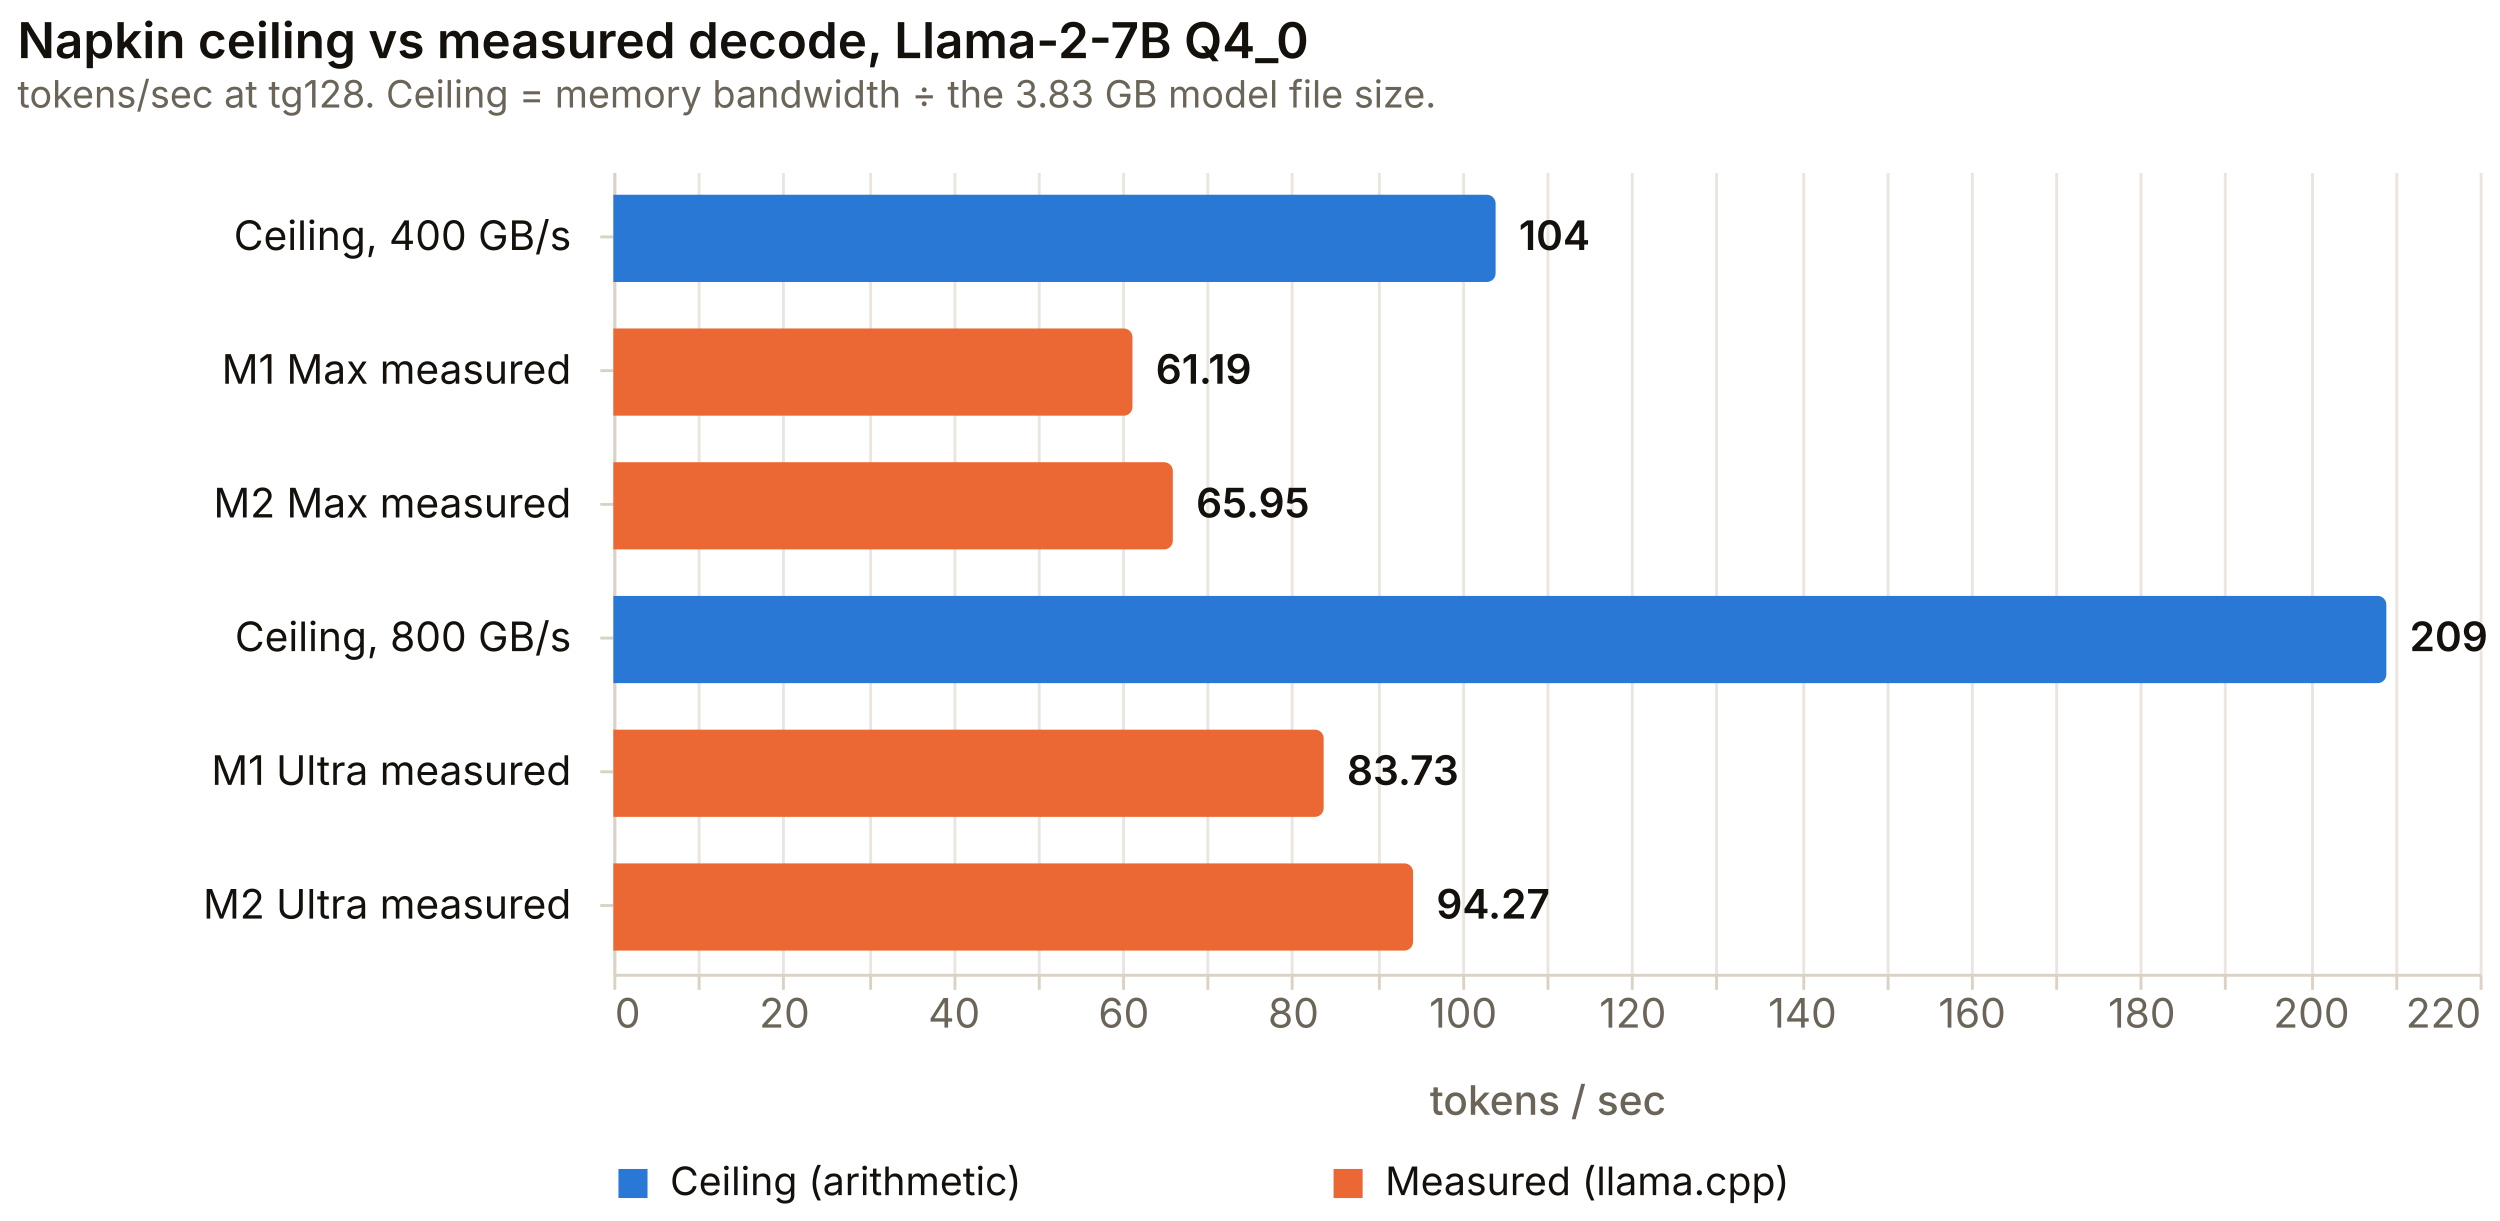
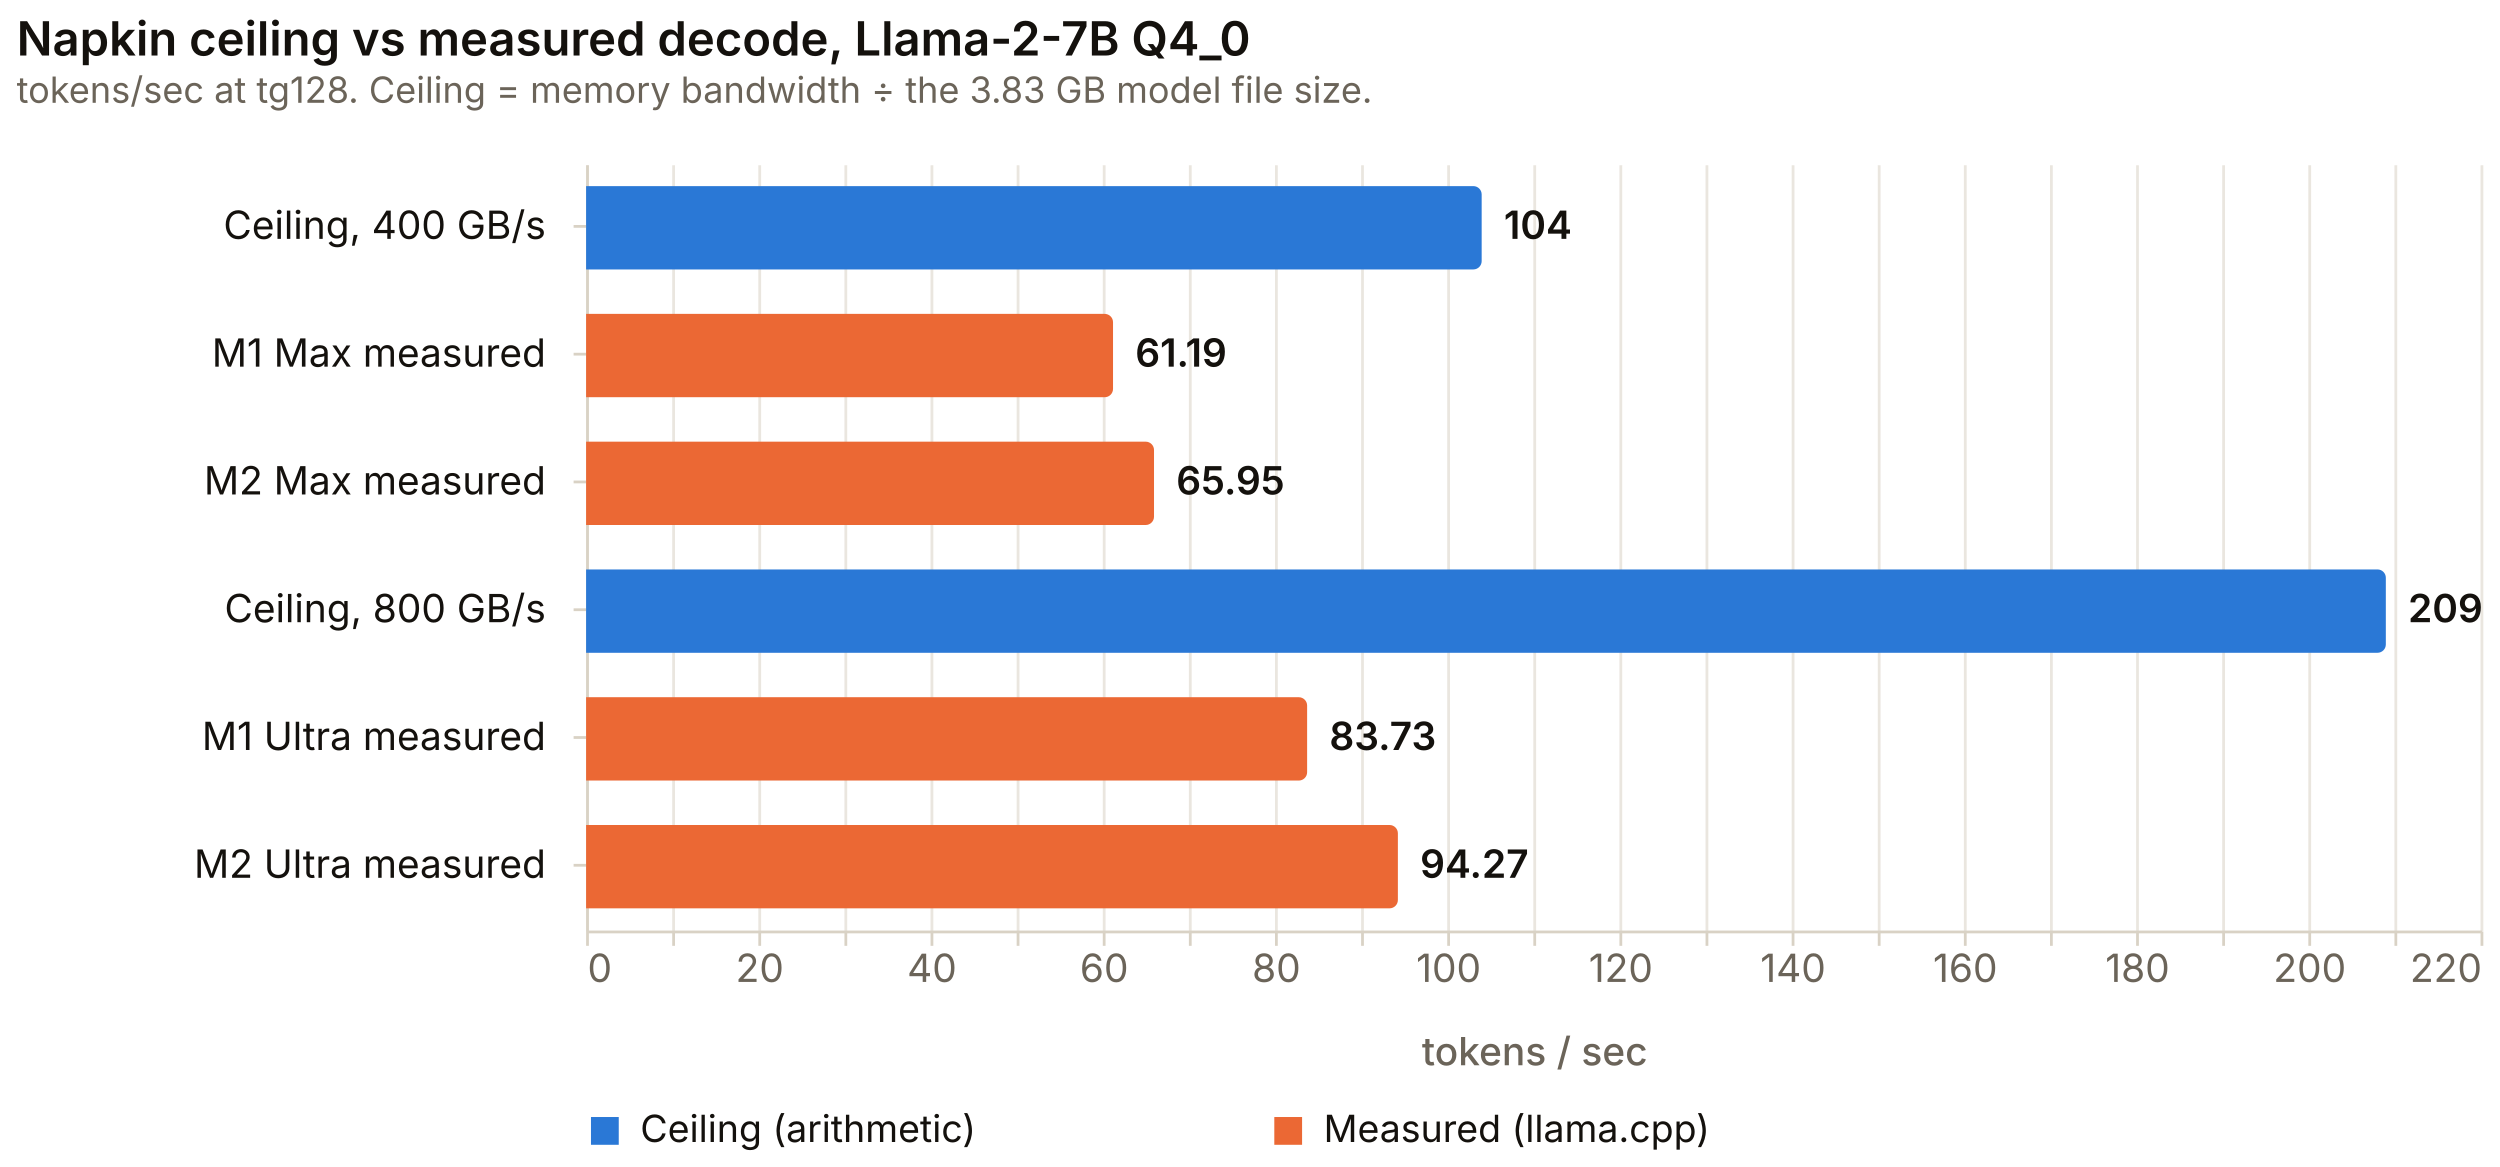
- <svg xmlns="http://www.w3.org/2000/svg" version="1.1" class="marks" width="860" height="420" viewBox="0 0 860 420">
+ <svg xmlns="http://www.w3.org/2000/svg" version="1.1" class="marks" width="900" height="420" viewBox="0 0 900 420">
  <g fill="none" stroke-miterlimit="4" transform="translate(211,59)">
    <g class="mark-group role-frame root" role="graphics-object" aria-roledescription="group mark container">
      <g transform="translate(0,0)">
-         <path class="background" aria-hidden="true" d="M0,0h642v276h-642Z" />
+         <path class="background" aria-hidden="true" d="M0,0h682v276h-682Z" />
        <g>
          <g class="mark-group role-axis" aria-hidden="true">
            <g transform="translate(0.5,276.5)">
              <path class="background" aria-hidden="true" d="M0,0h0v0h0Z" pointer-events="none" />
              <g>
                <g class="mark-rule role-axis-grid" pointer-events="none">
                  <line transform="translate(0,0)" x2="0" y2="-276" stroke="#d9d2c5" stroke-opacity="0.55" stroke-width="1" opacity="1" />
-                   <line transform="translate(29,0)" x2="0" y2="-276" stroke="#d9d2c5" stroke-opacity="0.55" stroke-width="1" opacity="1" />
-                   <line transform="translate(58,0)" x2="0" y2="-276" stroke="#d9d2c5" stroke-opacity="0.55" stroke-width="1" opacity="1" />
-                   <line transform="translate(88,0)" x2="0" y2="-276" stroke="#d9d2c5" stroke-opacity="0.55" stroke-width="1" opacity="1" />
-                   <line transform="translate(117,0)" x2="0" y2="-276" stroke="#d9d2c5" stroke-opacity="0.55" stroke-width="1" opacity="1" />
-                   <line transform="translate(146,0)" x2="0" y2="-276" stroke="#d9d2c5" stroke-opacity="0.55" stroke-width="1" opacity="1" />
-                   <line transform="translate(175,0)" x2="0" y2="-276" stroke="#d9d2c5" stroke-opacity="0.55" stroke-width="1" opacity="1" />
-                   <line transform="translate(204,0)" x2="0" y2="-276" stroke="#d9d2c5" stroke-opacity="0.55" stroke-width="1" opacity="1" />
-                   <line transform="translate(233,0)" x2="0" y2="-276" stroke="#d9d2c5" stroke-opacity="0.55" stroke-width="1" opacity="1" />
-                   <line transform="translate(263,0)" x2="0" y2="-276" stroke="#d9d2c5" stroke-opacity="0.55" stroke-width="1" opacity="1" />
-                   <line transform="translate(292,0)" x2="0" y2="-276" stroke="#d9d2c5" stroke-opacity="0.55" stroke-width="1" opacity="1" />
-                   <line transform="translate(321,0)" x2="0" y2="-276" stroke="#d9d2c5" stroke-opacity="0.55" stroke-width="1" opacity="1" />
-                   <line transform="translate(350,0)" x2="0" y2="-276" stroke="#d9d2c5" stroke-opacity="0.55" stroke-width="1" opacity="1" />
-                   <line transform="translate(379,0)" x2="0" y2="-276" stroke="#d9d2c5" stroke-opacity="0.55" stroke-width="1" opacity="1" />
-                   <line transform="translate(409,0)" x2="0" y2="-276" stroke="#d9d2c5" stroke-opacity="0.55" stroke-width="1" opacity="1" />
-                   <line transform="translate(438,0)" x2="0" y2="-276" stroke="#d9d2c5" stroke-opacity="0.55" stroke-width="1" opacity="1" />
-                   <line transform="translate(467,0)" x2="0" y2="-276" stroke="#d9d2c5" stroke-opacity="0.55" stroke-width="1" opacity="1" />
+                   <line transform="translate(31,0)" x2="0" y2="-276" stroke="#d9d2c5" stroke-opacity="0.55" stroke-width="1" opacity="1" />
+                   <line transform="translate(62,0)" x2="0" y2="-276" stroke="#d9d2c5" stroke-opacity="0.55" stroke-width="1" opacity="1" />
+                   <line transform="translate(93,0)" x2="0" y2="-276" stroke="#d9d2c5" stroke-opacity="0.55" stroke-width="1" opacity="1" />
+                   <line transform="translate(124,0)" x2="0" y2="-276" stroke="#d9d2c5" stroke-opacity="0.55" stroke-width="1" opacity="1" />
+                   <line transform="translate(155,0)" x2="0" y2="-276" stroke="#d9d2c5" stroke-opacity="0.55" stroke-width="1" opacity="1" />
+                   <line transform="translate(186,0)" x2="0" y2="-276" stroke="#d9d2c5" stroke-opacity="0.55" stroke-width="1" opacity="1" />
+                   <line transform="translate(217,0)" x2="0" y2="-276" stroke="#d9d2c5" stroke-opacity="0.55" stroke-width="1" opacity="1" />
+                   <line transform="translate(248,0)" x2="0" y2="-276" stroke="#d9d2c5" stroke-opacity="0.55" stroke-width="1" opacity="1" />
+                   <line transform="translate(279,0)" x2="0" y2="-276" stroke="#d9d2c5" stroke-opacity="0.55" stroke-width="1" opacity="1" />
+                   <line transform="translate(310,0)" x2="0" y2="-276" stroke="#d9d2c5" stroke-opacity="0.55" stroke-width="1" opacity="1" />
+                   <line transform="translate(341,0)" x2="0" y2="-276" stroke="#d9d2c5" stroke-opacity="0.55" stroke-width="1" opacity="1" />
+                   <line transform="translate(372,0)" x2="0" y2="-276" stroke="#d9d2c5" stroke-opacity="0.55" stroke-width="1" opacity="1" />
+                   <line transform="translate(403,0)" x2="0" y2="-276" stroke="#d9d2c5" stroke-opacity="0.55" stroke-width="1" opacity="1" />
+                   <line transform="translate(434,0)" x2="0" y2="-276" stroke="#d9d2c5" stroke-opacity="0.55" stroke-width="1" opacity="1" />
+                   <line transform="translate(465,0)" x2="0" y2="-276" stroke="#d9d2c5" stroke-opacity="0.55" stroke-width="1" opacity="1" />
                  <line transform="translate(496,0)" x2="0" y2="-276" stroke="#d9d2c5" stroke-opacity="0.55" stroke-width="1" opacity="1" />
-                   <line transform="translate(525,0)" x2="0" y2="-276" stroke="#d9d2c5" stroke-opacity="0.55" stroke-width="1" opacity="1" />
-                   <line transform="translate(554,0)" x2="0" y2="-276" stroke="#d9d2c5" stroke-opacity="0.55" stroke-width="1" opacity="1" />
-                   <line transform="translate(584,0)" x2="0" y2="-276" stroke="#d9d2c5" stroke-opacity="0.55" stroke-width="1" opacity="1" />
-                   <line transform="translate(613,0)" x2="0" y2="-276" stroke="#d9d2c5" stroke-opacity="0.55" stroke-width="1" opacity="1" />
-                   <line transform="translate(642,0)" x2="0" y2="-276" stroke="#d9d2c5" stroke-opacity="0.55" stroke-width="1" opacity="1" />
+                   <line transform="translate(527,0)" x2="0" y2="-276" stroke="#d9d2c5" stroke-opacity="0.55" stroke-width="1" opacity="1" />
+                   <line transform="translate(558,0)" x2="0" y2="-276" stroke="#d9d2c5" stroke-opacity="0.55" stroke-width="1" opacity="1" />
+                   <line transform="translate(589,0)" x2="0" y2="-276" stroke="#d9d2c5" stroke-opacity="0.55" stroke-width="1" opacity="1" />
+                   <line transform="translate(620,0)" x2="0" y2="-276" stroke="#d9d2c5" stroke-opacity="0.55" stroke-width="1" opacity="1" />
+                   <line transform="translate(651,0)" x2="0" y2="-276" stroke="#d9d2c5" stroke-opacity="0.55" stroke-width="1" opacity="1" />
+                   <line transform="translate(682,0)" x2="0" y2="-276" stroke="#d9d2c5" stroke-opacity="0.55" stroke-width="1" opacity="1" />
                </g>
              </g>
              <path class="foreground" aria-hidden="true" d="" pointer-events="none" display="none" />
            </g>
          </g>
          <g class="mark-group role-axis" role="graphics-symbol" aria-roledescription="axis" aria-label="X-axis titled 'tokens / sec' for a linear scale with values from 0 to 220">
            <g transform="translate(0.5,276.5)">
              <path class="background" aria-hidden="true" d="M0,0h0v0h0Z" pointer-events="none" />
              <g>
                <g class="mark-rule role-axis-tick" pointer-events="none">
                  <line transform="translate(0,0)" x2="0" y2="5" stroke="#d9d2c5" stroke-width="1" opacity="1" />
-                   <line transform="translate(29,0)" x2="0" y2="5" stroke="#d9d2c5" stroke-width="1" opacity="1" />
-                   <line transform="translate(58,0)" x2="0" y2="5" stroke="#d9d2c5" stroke-width="1" opacity="1" />
-                   <line transform="translate(88,0)" x2="0" y2="5" stroke="#d9d2c5" stroke-width="1" opacity="1" />
-                   <line transform="translate(117,0)" x2="0" y2="5" stroke="#d9d2c5" stroke-width="1" opacity="1" />
-                   <line transform="translate(146,0)" x2="0" y2="5" stroke="#d9d2c5" stroke-width="1" opacity="1" />
-                   <line transform="translate(175,0)" x2="0" y2="5" stroke="#d9d2c5" stroke-width="1" opacity="1" />
-                   <line transform="translate(204,0)" x2="0" y2="5" stroke="#d9d2c5" stroke-width="1" opacity="1" />
-                   <line transform="translate(233,0)" x2="0" y2="5" stroke="#d9d2c5" stroke-width="1" opacity="1" />
-                   <line transform="translate(263,0)" x2="0" y2="5" stroke="#d9d2c5" stroke-width="1" opacity="1" />
-                   <line transform="translate(292,0)" x2="0" y2="5" stroke="#d9d2c5" stroke-width="1" opacity="1" />
-                   <line transform="translate(321,0)" x2="0" y2="5" stroke="#d9d2c5" stroke-width="1" opacity="1" />
-                   <line transform="translate(350,0)" x2="0" y2="5" stroke="#d9d2c5" stroke-width="1" opacity="1" />
-                   <line transform="translate(379,0)" x2="0" y2="5" stroke="#d9d2c5" stroke-width="1" opacity="1" />
-                   <line transform="translate(409,0)" x2="0" y2="5" stroke="#d9d2c5" stroke-width="1" opacity="1" />
-                   <line transform="translate(438,0)" x2="0" y2="5" stroke="#d9d2c5" stroke-width="1" opacity="1" />
-                   <line transform="translate(467,0)" x2="0" y2="5" stroke="#d9d2c5" stroke-width="1" opacity="1" />
+                   <line transform="translate(31,0)" x2="0" y2="5" stroke="#d9d2c5" stroke-width="1" opacity="1" />
+                   <line transform="translate(62,0)" x2="0" y2="5" stroke="#d9d2c5" stroke-width="1" opacity="1" />
+                   <line transform="translate(93,0)" x2="0" y2="5" stroke="#d9d2c5" stroke-width="1" opacity="1" />
+                   <line transform="translate(124,0)" x2="0" y2="5" stroke="#d9d2c5" stroke-width="1" opacity="1" />
+                   <line transform="translate(155,0)" x2="0" y2="5" stroke="#d9d2c5" stroke-width="1" opacity="1" />
+                   <line transform="translate(186,0)" x2="0" y2="5" stroke="#d9d2c5" stroke-width="1" opacity="1" />
+                   <line transform="translate(217,0)" x2="0" y2="5" stroke="#d9d2c5" stroke-width="1" opacity="1" />
+                   <line transform="translate(248,0)" x2="0" y2="5" stroke="#d9d2c5" stroke-width="1" opacity="1" />
+                   <line transform="translate(279,0)" x2="0" y2="5" stroke="#d9d2c5" stroke-width="1" opacity="1" />
+                   <line transform="translate(310,0)" x2="0" y2="5" stroke="#d9d2c5" stroke-width="1" opacity="1" />
+                   <line transform="translate(341,0)" x2="0" y2="5" stroke="#d9d2c5" stroke-width="1" opacity="1" />
+                   <line transform="translate(372,0)" x2="0" y2="5" stroke="#d9d2c5" stroke-width="1" opacity="1" />
+                   <line transform="translate(403,0)" x2="0" y2="5" stroke="#d9d2c5" stroke-width="1" opacity="1" />
+                   <line transform="translate(434,0)" x2="0" y2="5" stroke="#d9d2c5" stroke-width="1" opacity="1" />
+                   <line transform="translate(465,0)" x2="0" y2="5" stroke="#d9d2c5" stroke-width="1" opacity="1" />
                  <line transform="translate(496,0)" x2="0" y2="5" stroke="#d9d2c5" stroke-width="1" opacity="1" />
-                   <line transform="translate(525,0)" x2="0" y2="5" stroke="#d9d2c5" stroke-width="1" opacity="1" />
-                   <line transform="translate(554,0)" x2="0" y2="5" stroke="#d9d2c5" stroke-width="1" opacity="1" />
-                   <line transform="translate(584,0)" x2="0" y2="5" stroke="#d9d2c5" stroke-width="1" opacity="1" />
-                   <line transform="translate(613,0)" x2="0" y2="5" stroke="#d9d2c5" stroke-width="1" opacity="1" />
-                   <line transform="translate(642,0)" x2="0" y2="5" stroke="#d9d2c5" stroke-width="1" opacity="1" />
+                   <line transform="translate(527,0)" x2="0" y2="5" stroke="#d9d2c5" stroke-width="1" opacity="1" />
+                   <line transform="translate(558,0)" x2="0" y2="5" stroke="#d9d2c5" stroke-width="1" opacity="1" />
+                   <line transform="translate(589,0)" x2="0" y2="5" stroke="#d9d2c5" stroke-width="1" opacity="1" />
+                   <line transform="translate(620,0)" x2="0" y2="5" stroke="#d9d2c5" stroke-width="1" opacity="1" />
+                   <line transform="translate(651,0)" x2="0" y2="5" stroke="#d9d2c5" stroke-width="1" opacity="1" />
+                   <line transform="translate(682,0)" x2="0" y2="5" stroke="#d9d2c5" stroke-width="1" opacity="1" />
                </g>
                <g class="mark-text role-axis-label" pointer-events="none">
                  <text text-anchor="start" transform="translate(0,18)" font-family="ui-sans-serif, system-ui, -apple-system, 'Segoe UI', Inter, Helvetica, Arial, sans-serif" font-size="14px" fill="#6b6459" opacity="1">0</text>
-                   <text text-anchor="middle" transform="translate(29.18182,18)" font-family="ui-sans-serif, system-ui, -apple-system, 'Segoe UI', Inter, Helvetica, Arial, sans-serif" font-size="14px" fill="#6b6459" opacity="0">10</text>
-                   <text text-anchor="middle" transform="translate(58.36364,18)" font-family="ui-sans-serif, system-ui, -apple-system, 'Segoe UI', Inter, Helvetica, Arial, sans-serif" font-size="14px" fill="#6b6459" opacity="1">20</text>
-                   <text text-anchor="middle" transform="translate(87.54545,18)" font-family="ui-sans-serif, system-ui, -apple-system, 'Segoe UI', Inter, Helvetica, Arial, sans-serif" font-size="14px" fill="#6b6459" opacity="0">30</text>
-                   <text text-anchor="middle" transform="translate(116.7273,18)" font-family="ui-sans-serif, system-ui, -apple-system, 'Segoe UI', Inter, Helvetica, Arial, sans-serif" font-size="14px" fill="#6b6459" opacity="1">40</text>
-                   <text text-anchor="middle" transform="translate(145.9091,18)" font-family="ui-sans-serif, system-ui, -apple-system, 'Segoe UI', Inter, Helvetica, Arial, sans-serif" font-size="14px" fill="#6b6459" opacity="0">50</text>
-                   <text text-anchor="middle" transform="translate(175.0909,18)" font-family="ui-sans-serif, system-ui, -apple-system, 'Segoe UI', Inter, Helvetica, Arial, sans-serif" font-size="14px" fill="#6b6459" opacity="1">60</text>
-                   <text text-anchor="middle" transform="translate(204.2727,18)" font-family="ui-sans-serif, system-ui, -apple-system, 'Segoe UI', Inter, Helvetica, Arial, sans-serif" font-size="14px" fill="#6b6459" opacity="0">70</text>
-                   <text text-anchor="middle" transform="translate(233.4545,18)" font-family="ui-sans-serif, system-ui, -apple-system, 'Segoe UI', Inter, Helvetica, Arial, sans-serif" font-size="14px" fill="#6b6459" opacity="1">80</text>
-                   <text text-anchor="middle" transform="translate(262.6364,18)" font-family="ui-sans-serif, system-ui, -apple-system, 'Segoe UI', Inter, Helvetica, Arial, sans-serif" font-size="14px" fill="#6b6459" opacity="0">90</text>
-                   <text text-anchor="middle" transform="translate(291.8182,18)" font-family="ui-sans-serif, system-ui, -apple-system, 'Segoe UI', Inter, Helvetica, Arial, sans-serif" font-size="14px" fill="#6b6459" opacity="1">100</text>
-                   <text text-anchor="middle" transform="translate(321,18)" font-family="ui-sans-serif, system-ui, -apple-system, 'Segoe UI', Inter, Helvetica, Arial, sans-serif" font-size="14px" fill="#6b6459" opacity="0">110</text>
-                   <text text-anchor="middle" transform="translate(350.1818,18)" font-family="ui-sans-serif, system-ui, -apple-system, 'Segoe UI', Inter, Helvetica, Arial, sans-serif" font-size="14px" fill="#6b6459" opacity="1">120</text>
-                   <text text-anchor="middle" transform="translate(379.3636,18)" font-family="ui-sans-serif, system-ui, -apple-system, 'Segoe UI', Inter, Helvetica, Arial, sans-serif" font-size="14px" fill="#6b6459" opacity="0">130</text>
-                   <text text-anchor="middle" transform="translate(408.5455,18)" font-family="ui-sans-serif, system-ui, -apple-system, 'Segoe UI', Inter, Helvetica, Arial, sans-serif" font-size="14px" fill="#6b6459" opacity="1">140</text>
-                   <text text-anchor="middle" transform="translate(437.7273,18)" font-family="ui-sans-serif, system-ui, -apple-system, 'Segoe UI', Inter, Helvetica, Arial, sans-serif" font-size="14px" fill="#6b6459" opacity="0">150</text>
-                   <text text-anchor="middle" transform="translate(466.9091,18)" font-family="ui-sans-serif, system-ui, -apple-system, 'Segoe UI', Inter, Helvetica, Arial, sans-serif" font-size="14px" fill="#6b6459" opacity="1">160</text>
-                   <text text-anchor="middle" transform="translate(496.0909,18)" font-family="ui-sans-serif, system-ui, -apple-system, 'Segoe UI', Inter, Helvetica, Arial, sans-serif" font-size="14px" fill="#6b6459" opacity="0">170</text>
-                   <text text-anchor="middle" transform="translate(525.2727,18)" font-family="ui-sans-serif, system-ui, -apple-system, 'Segoe UI', Inter, Helvetica, Arial, sans-serif" font-size="14px" fill="#6b6459" opacity="1">180</text>
-                   <text text-anchor="middle" transform="translate(554.4545,18)" font-family="ui-sans-serif, system-ui, -apple-system, 'Segoe UI', Inter, Helvetica, Arial, sans-serif" font-size="14px" fill="#6b6459" opacity="0">190</text>
-                   <text text-anchor="middle" transform="translate(583.6364,18)" font-family="ui-sans-serif, system-ui, -apple-system, 'Segoe UI', Inter, Helvetica, Arial, sans-serif" font-size="14px" fill="#6b6459" opacity="1">200</text>
-                   <text text-anchor="middle" transform="translate(612.8182,18)" font-family="ui-sans-serif, system-ui, -apple-system, 'Segoe UI', Inter, Helvetica, Arial, sans-serif" font-size="14px" fill="#6b6459" opacity="0">210</text>
-                   <text text-anchor="end" transform="translate(642,18)" font-family="ui-sans-serif, system-ui, -apple-system, 'Segoe UI', Inter, Helvetica, Arial, sans-serif" font-size="14px" fill="#6b6459" opacity="1">220</text>
+                   <text text-anchor="middle" transform="translate(31,18)" font-family="ui-sans-serif, system-ui, -apple-system, 'Segoe UI', Inter, Helvetica, Arial, sans-serif" font-size="14px" fill="#6b6459" opacity="0">10</text>
+                   <text text-anchor="middle" transform="translate(62,18)" font-family="ui-sans-serif, system-ui, -apple-system, 'Segoe UI', Inter, Helvetica, Arial, sans-serif" font-size="14px" fill="#6b6459" opacity="1">20</text>
+                   <text text-anchor="middle" transform="translate(93,18)" font-family="ui-sans-serif, system-ui, -apple-system, 'Segoe UI', Inter, Helvetica, Arial, sans-serif" font-size="14px" fill="#6b6459" opacity="0">30</text>
+                   <text text-anchor="middle" transform="translate(124,18)" font-family="ui-sans-serif, system-ui, -apple-system, 'Segoe UI', Inter, Helvetica, Arial, sans-serif" font-size="14px" fill="#6b6459" opacity="1">40</text>
+                   <text text-anchor="middle" transform="translate(155,18)" font-family="ui-sans-serif, system-ui, -apple-system, 'Segoe UI', Inter, Helvetica, Arial, sans-serif" font-size="14px" fill="#6b6459" opacity="0">50</text>
+                   <text text-anchor="middle" transform="translate(186,18)" font-family="ui-sans-serif, system-ui, -apple-system, 'Segoe UI', Inter, Helvetica, Arial, sans-serif" font-size="14px" fill="#6b6459" opacity="1">60</text>
+                   <text text-anchor="middle" transform="translate(217,18)" font-family="ui-sans-serif, system-ui, -apple-system, 'Segoe UI', Inter, Helvetica, Arial, sans-serif" font-size="14px" fill="#6b6459" opacity="0">70</text>
+                   <text text-anchor="middle" transform="translate(248,18)" font-family="ui-sans-serif, system-ui, -apple-system, 'Segoe UI', Inter, Helvetica, Arial, sans-serif" font-size="14px" fill="#6b6459" opacity="1">80</text>
+                   <text text-anchor="middle" transform="translate(279,18)" font-family="ui-sans-serif, system-ui, -apple-system, 'Segoe UI', Inter, Helvetica, Arial, sans-serif" font-size="14px" fill="#6b6459" opacity="0">90</text>
+                   <text text-anchor="middle" transform="translate(310,18)" font-family="ui-sans-serif, system-ui, -apple-system, 'Segoe UI', Inter, Helvetica, Arial, sans-serif" font-size="14px" fill="#6b6459" opacity="1">100</text>
+                   <text text-anchor="middle" transform="translate(341,18)" font-family="ui-sans-serif, system-ui, -apple-system, 'Segoe UI', Inter, Helvetica, Arial, sans-serif" font-size="14px" fill="#6b6459" opacity="0">110</text>
+                   <text text-anchor="middle" transform="translate(372,18)" font-family="ui-sans-serif, system-ui, -apple-system, 'Segoe UI', Inter, Helvetica, Arial, sans-serif" font-size="14px" fill="#6b6459" opacity="1">120</text>
+                   <text text-anchor="middle" transform="translate(403,18)" font-family="ui-sans-serif, system-ui, -apple-system, 'Segoe UI', Inter, Helvetica, Arial, sans-serif" font-size="14px" fill="#6b6459" opacity="0">130</text>
+                   <text text-anchor="middle" transform="translate(434,18)" font-family="ui-sans-serif, system-ui, -apple-system, 'Segoe UI', Inter, Helvetica, Arial, sans-serif" font-size="14px" fill="#6b6459" opacity="1">140</text>
+                   <text text-anchor="middle" transform="translate(465,18)" font-family="ui-sans-serif, system-ui, -apple-system, 'Segoe UI', Inter, Helvetica, Arial, sans-serif" font-size="14px" fill="#6b6459" opacity="0">150</text>
+                   <text text-anchor="middle" transform="translate(496,18)" font-family="ui-sans-serif, system-ui, -apple-system, 'Segoe UI', Inter, Helvetica, Arial, sans-serif" font-size="14px" fill="#6b6459" opacity="1">160</text>
+                   <text text-anchor="middle" transform="translate(527,18)" font-family="ui-sans-serif, system-ui, -apple-system, 'Segoe UI', Inter, Helvetica, Arial, sans-serif" font-size="14px" fill="#6b6459" opacity="0">170</text>
+                   <text text-anchor="middle" transform="translate(558,18)" font-family="ui-sans-serif, system-ui, -apple-system, 'Segoe UI', Inter, Helvetica, Arial, sans-serif" font-size="14px" fill="#6b6459" opacity="1">180</text>
+                   <text text-anchor="middle" transform="translate(589,18)" font-family="ui-sans-serif, system-ui, -apple-system, 'Segoe UI', Inter, Helvetica, Arial, sans-serif" font-size="14px" fill="#6b6459" opacity="0">190</text>
+                   <text text-anchor="middle" transform="translate(620,18)" font-family="ui-sans-serif, system-ui, -apple-system, 'Segoe UI', Inter, Helvetica, Arial, sans-serif" font-size="14px" fill="#6b6459" opacity="1">200</text>
+                   <text text-anchor="middle" transform="translate(651,18)" font-family="ui-sans-serif, system-ui, -apple-system, 'Segoe UI', Inter, Helvetica, Arial, sans-serif" font-size="14px" fill="#6b6459" opacity="0">210</text>
+                   <text text-anchor="end" transform="translate(682,18)" font-family="ui-sans-serif, system-ui, -apple-system, 'Segoe UI', Inter, Helvetica, Arial, sans-serif" font-size="14px" fill="#6b6459" opacity="1">220</text>
                </g>
                <g class="mark-rule role-axis-domain" pointer-events="none">
-                   <line transform="translate(0,0)" x2="642" y2="0" stroke="#d9d2c5" stroke-width="1" opacity="1" />
+                   <line transform="translate(0,0)" x2="682" y2="0" stroke="#d9d2c5" stroke-width="1" opacity="1" />
                </g>
                <g class="mark-text role-axis-title" pointer-events="none">
-                   <text text-anchor="middle" transform="translate(321,48)" font-family="ui-sans-serif, system-ui, -apple-system, 'Segoe UI', Inter, Helvetica, Arial, sans-serif" font-size="14px" font-weight="500" fill="#6b6459" opacity="1">tokens / sec</text>
+                   <text text-anchor="middle" transform="translate(341,48)" font-family="ui-sans-serif, system-ui, -apple-system, 'Segoe UI', Inter, Helvetica, Arial, sans-serif" font-size="14px" font-weight="500" fill="#6b6459" opacity="1">tokens / sec</text>
                </g>
              </g>
              <path class="foreground" aria-hidden="true" d="" pointer-events="none" display="none" />
            </g>
          </g>
          <g class="mark-group role-axis" role="graphics-symbol" aria-roledescription="axis" aria-label="Y-axis for a discrete scale with 6 values: Ceiling, 400 GB/s, M1 Max measured, M2 Max measured, Ceiling, 800 GB/s, M1 Ultra measured, M2 Ultra measured">
            <g transform="translate(0.5,0.5)">
              <path class="background" aria-hidden="true" d="M0,0h0v0h0Z" pointer-events="none" />
              <g>
                <g class="mark-rule role-axis-tick" pointer-events="none">
                  <line transform="translate(0,22)" x2="-5" y2="0" stroke="#d9d2c5" stroke-width="1" opacity="1" />
                  <line transform="translate(0,68)" x2="-5" y2="0" stroke="#d9d2c5" stroke-width="1" opacity="1" />
                  <line transform="translate(0,114)" x2="-5" y2="0" stroke="#d9d2c5" stroke-width="1" opacity="1" />
                  <line transform="translate(0,160)" x2="-5" y2="0" stroke="#d9d2c5" stroke-width="1" opacity="1" />
                  <line transform="translate(0,206)" x2="-5" y2="0" stroke="#d9d2c5" stroke-width="1" opacity="1" />
                  <line transform="translate(0,252)" x2="-5" y2="0" stroke="#d9d2c5" stroke-width="1" opacity="1" />
                </g>
                <g class="mark-text role-axis-label" pointer-events="none">
                  <text text-anchor="end" transform="translate(-15,26.5)" font-family="ui-sans-serif, system-ui, -apple-system, 'Segoe UI', Inter, Helvetica, Arial, sans-serif" font-size="14px" fill="#14110d" opacity="1">Ceiling, 400 GB/s</text>
                  <text text-anchor="end" transform="translate(-15,72.5)" font-family="ui-sans-serif, system-ui, -apple-system, 'Segoe UI', Inter, Helvetica, Arial, sans-serif" font-size="14px" fill="#14110d" opacity="1">M1 Max measured</text>
                  <text text-anchor="end" transform="translate(-15,118.5)" font-family="ui-sans-serif, system-ui, -apple-system, 'Segoe UI', Inter, Helvetica, Arial, sans-serif" font-size="14px" fill="#14110d" opacity="1">M2 Max measured</text>
                  <text text-anchor="end" transform="translate(-15,164.5)" font-family="ui-sans-serif, system-ui, -apple-system, 'Segoe UI', Inter, Helvetica, Arial, sans-serif" font-size="14px" fill="#14110d" opacity="1">Ceiling, 800 GB/s</text>
                  <text text-anchor="end" transform="translate(-15,210.5)" font-family="ui-sans-serif, system-ui, -apple-system, 'Segoe UI', Inter, Helvetica, Arial, sans-serif" font-size="14px" fill="#14110d" opacity="1">M1 Ultra measured</text>
                  <text text-anchor="end" transform="translate(-15,256.5)" font-family="ui-sans-serif, system-ui, -apple-system, 'Segoe UI', Inter, Helvetica, Arial, sans-serif" font-size="14px" fill="#14110d" opacity="1">M2 Ultra measured</text>
                </g>
                <g class="mark-rule role-axis-domain" pointer-events="none">
                  <line transform="translate(0,0)" x2="0" y2="276" stroke="#d9d2c5" stroke-width="1" opacity="1" />
                </g>
              </g>
              <path class="foreground" aria-hidden="true" d="" pointer-events="none" display="none" />
            </g>
          </g>
          <g class="mark-group role-scope" role="graphics-object" aria-roledescription="group mark container">
            <g transform="translate(0,8)">
-               <path class="background" aria-hidden="true" d="M0,0L300.491,0C302.147,0,303.491,1.344,303.491,3L303.491,27C303.491,28.656,302.147,30,300.491,30L0,30C0,30,0,30,0,30L0,0C0,0,0,0,0,0Z" />
+               <path class="background" aria-hidden="true" d="M0,0L319.4,0C321.056,0,322.4,1.344,322.4,3L322.4,27C322.4,28.656,321.056,30,319.4,30L0,30C0,30,0,30,0,30L0,0C0,0,0,0,0,0Z" />
              <g clip-path="url(#clip53)">
                <g class="mark-group role-scope" role="graphics-object" aria-roledescription="group mark container">
                  <g transform="translate(0,0)">
                    <path class="background" aria-hidden="true" d="M0,0h0v30h0Z" />
                    <g>
                      <g class="mark-rect role-mark layer_0_marks" role="graphics-object" aria-roledescription="rect mark container">
-                         <path aria-label="tokens / sec: 104; label: Ceiling, 400 GB/s; kind: Ceiling (arithmetic)" role="graphics-symbol" aria-roledescription="bar" d="M0,0h303.491v30h-303.491Z" fill="#2a78d6" />
+                         <path aria-label="tokens / sec: 104; label: Ceiling, 400 GB/s; kind: Ceiling (arithmetic)" role="graphics-symbol" aria-roledescription="bar" d="M0,0h322.4v30h-322.4Z" fill="#2a78d6" />
                      </g>
                    </g>
                    <path class="foreground" aria-hidden="true" d="" display="none" />
                  </g>
                </g>
              </g>
              <path class="foreground" aria-hidden="true" d="" display="none" />
            </g>
            <g transform="translate(0,54)">
-               <path class="background" aria-hidden="true" d="M0,0L175.564,0C177.219,0,178.564,1.344,178.564,3L178.564,27C178.564,28.656,177.219,30,175.564,30L0,30C0,30,0,30,0,30L0,0C0,0,0,0,0,0Z" />
+               <path class="background" aria-hidden="true" d="M0,0L186.689,0C188.345,0,189.689,1.344,189.689,3L189.689,27C189.689,28.656,188.345,30,186.689,30L0,30C0,30,0,30,0,30L0,0C0,0,0,0,0,0Z" />
              <g clip-path="url(#clip54)">
                <g class="mark-group role-scope" role="graphics-object" aria-roledescription="group mark container">
                  <g transform="translate(0,0)">
                    <path class="background" aria-hidden="true" d="M0,0h0v30h0Z" />
                    <g>
                      <g class="mark-rect role-mark layer_0_marks" role="graphics-object" aria-roledescription="rect mark container">
-                         <path aria-label="tokens / sec: 61.19; label: M1 Max measured; kind: Measured (llama.cpp)" role="graphics-symbol" aria-roledescription="bar" d="M0,0h178.564v30h-178.564Z" fill="#eb6834" />
+                         <path aria-label="tokens / sec: 61.19; label: M1 Max measured; kind: Measured (llama.cpp)" role="graphics-symbol" aria-roledescription="bar" d="M0,0h189.689v30h-189.689Z" fill="#eb6834" />
                      </g>
                    </g>
                    <path class="foreground" aria-hidden="true" d="" display="none" />
                  </g>
                </g>
              </g>
              <path class="foreground" aria-hidden="true" d="" display="none" />
            </g>
            <g transform="translate(0,100)">
-               <path class="background" aria-hidden="true" d="M0,0L189.454,0C191.11,0,192.454,1.344,192.454,3L192.454,27C192.454,28.656,191.11,30,189.454,30L0,30C0,30,0,30,0,30L0,0C0,0,0,0,0,0Z" />
+               <path class="background" aria-hidden="true" d="M0,0L201.445,0C203.101,0,204.445,1.344,204.445,3L204.445,27C204.445,28.656,203.101,30,201.445,30L0,30C0,30,0,30,0,30L0,0C0,0,0,0,0,0Z" />
              <g clip-path="url(#clip55)">
                <g class="mark-group role-scope" role="graphics-object" aria-roledescription="group mark container">
                  <g transform="translate(0,0)">
                    <path class="background" aria-hidden="true" d="M0,0h0v30h0Z" />
                    <g>
                      <g class="mark-rect role-mark layer_0_marks" role="graphics-object" aria-roledescription="rect mark container">
-                         <path aria-label="tokens / sec: 65.95; label: M2 Max measured; kind: Measured (llama.cpp)" role="graphics-symbol" aria-roledescription="bar" d="M0,0h192.454v30h-192.454Z" fill="#eb6834" />
+                         <path aria-label="tokens / sec: 65.95; label: M2 Max measured; kind: Measured (llama.cpp)" role="graphics-symbol" aria-roledescription="bar" d="M0,0h204.445v30h-204.445Z" fill="#eb6834" />
                      </g>
                    </g>
                    <path class="foreground" aria-hidden="true" d="" display="none" />
                  </g>
                </g>
              </g>
              <path class="foreground" aria-hidden="true" d="" display="none" />
            </g>
            <g transform="translate(0,146)">
-               <path class="background" aria-hidden="true" d="M0,0L606.9,0C608.556,0,609.9,1.344,609.9,3L609.9,27C609.9,28.656,608.556,30,606.9,30L0,30C0,30,0,30,0,30L0,0C0,0,0,0,0,0Z" />
+               <path class="background" aria-hidden="true" d="M0,0L644.9,0C646.556,0,647.9,1.344,647.9,3L647.9,27C647.9,28.656,646.556,30,644.9,30L0,30C0,30,0,30,0,30L0,0C0,0,0,0,0,0Z" />
              <g clip-path="url(#clip56)">
                <g class="mark-group role-scope" role="graphics-object" aria-roledescription="group mark container">
                  <g transform="translate(0,0)">
                    <path class="background" aria-hidden="true" d="M0,0h0v30h0Z" />
                    <g>
                      <g class="mark-rect role-mark layer_0_marks" role="graphics-object" aria-roledescription="rect mark container">
-                         <path aria-label="tokens / sec: 209; label: Ceiling, 800 GB/s; kind: Ceiling (arithmetic)" role="graphics-symbol" aria-roledescription="bar" d="M0,0h609.9v30h-609.9Z" fill="#2a78d6" />
+                         <path aria-label="tokens / sec: 209; label: Ceiling, 800 GB/s; kind: Ceiling (arithmetic)" role="graphics-symbol" aria-roledescription="bar" d="M0,0h647.9v30h-647.9Z" fill="#2a78d6" />
                      </g>
                    </g>
                    <path class="foreground" aria-hidden="true" d="" display="none" />
                  </g>
                </g>
              </g>
              <path class="foreground" aria-hidden="true" d="" display="none" />
            </g>
            <g transform="translate(0,192)">
-               <path class="background" aria-hidden="true" d="M0,0L241.339,0C242.995,0,244.339,1.344,244.339,3L244.339,27C244.339,28.656,242.995,30,241.339,30L0,30C0,30,0,30,0,30L0,0C0,0,0,0,0,0Z" />
+               <path class="background" aria-hidden="true" d="M0,0L256.563,0C258.219,0,259.563,1.344,259.563,3L259.563,27C259.563,28.656,258.219,30,256.563,30L0,30C0,30,0,30,0,30L0,0C0,0,0,0,0,0Z" />
              <g clip-path="url(#clip57)">
                <g class="mark-group role-scope" role="graphics-object" aria-roledescription="group mark container">
                  <g transform="translate(0,0)">
                    <path class="background" aria-hidden="true" d="M0,0h0v30h0Z" />
                    <g>
                      <g class="mark-rect role-mark layer_0_marks" role="graphics-object" aria-roledescription="rect mark container">
-                         <path aria-label="tokens / sec: 83.73; label: M1 Ultra measured; kind: Measured (llama.cpp)" role="graphics-symbol" aria-roledescription="bar" d="M0,0h244.339v30h-244.339Z" fill="#eb6834" />
+                         <path aria-label="tokens / sec: 83.73; label: M1 Ultra measured; kind: Measured (llama.cpp)" role="graphics-symbol" aria-roledescription="bar" d="M0,0h259.563v30h-259.563Z" fill="#eb6834" />
                      </g>
                    </g>
                    <path class="foreground" aria-hidden="true" d="" display="none" />
                  </g>
                </g>
              </g>
              <path class="foreground" aria-hidden="true" d="" display="none" />
            </g>
            <g transform="translate(0,238)">
-               <path class="background" aria-hidden="true" d="M0,0L272.097,0C273.753,0,275.097,1.344,275.097,3L275.097,27C275.097,28.656,273.753,30,272.097,30L0,30C0,30,0,30,0,30L0,0C0,0,0,0,0,0Z" />
+               <path class="background" aria-hidden="true" d="M0,0L289.237,0C290.893,0,292.237,1.344,292.237,3L292.237,27C292.237,28.656,290.893,30,289.237,30L0,30C0,30,0,30,0,30L0,0C0,0,0,0,0,0Z" />
              <g clip-path="url(#clip58)">
                <g class="mark-group role-scope" role="graphics-object" aria-roledescription="group mark container">
                  <g transform="translate(0,0)">
                    <path class="background" aria-hidden="true" d="M0,0h0v30h0Z" />
                    <g>
                      <g class="mark-rect role-mark layer_0_marks" role="graphics-object" aria-roledescription="rect mark container">
-                         <path aria-label="tokens / sec: 94.27; label: M2 Ultra measured; kind: Measured (llama.cpp)" role="graphics-symbol" aria-roledescription="bar" d="M0,0h275.097v30h-275.097Z" fill="#eb6834" />
+                         <path aria-label="tokens / sec: 94.27; label: M2 Ultra measured; kind: Measured (llama.cpp)" role="graphics-symbol" aria-roledescription="bar" d="M0,0h292.237v30h-292.237Z" fill="#eb6834" />
                      </g>
                    </g>
                    <path class="foreground" aria-hidden="true" d="" display="none" />
                  </g>
                </g>
              </g>
              <path class="foreground" aria-hidden="true" d="" display="none" />
            </g>
          </g>
          <g class="mark-text role-mark layer_1_marks" role="graphics-object" aria-roledescription="text mark container">
-             <text aria-label="tokens / sec: 104; label: Ceiling, 400 GB/s; v: 104" role="graphics-symbol" aria-roledescription="text mark" text-anchor="start" transform="translate(311.4909,27)" font-family="ui-sans-serif, system-ui, -apple-system, 'Segoe UI', Inter, Helvetica, Arial, sans-serif" font-size="14px" font-weight="600" fill="#14110d">104</text>
-             <text aria-label="tokens / sec: 61.19; label: M1 Max measured; v: 61.19" role="graphics-symbol" aria-roledescription="text mark" text-anchor="start" transform="translate(186.5635,73)" font-family="ui-sans-serif, system-ui, -apple-system, 'Segoe UI', Inter, Helvetica, Arial, sans-serif" font-size="14px" font-weight="600" fill="#14110d">61.19</text>
-             <text aria-label="tokens / sec: 65.95; label: M2 Max measured; v: 65.95" role="graphics-symbol" aria-roledescription="text mark" text-anchor="start" transform="translate(200.4541,119)" font-family="ui-sans-serif, system-ui, -apple-system, 'Segoe UI', Inter, Helvetica, Arial, sans-serif" font-size="14px" font-weight="600" fill="#14110d">65.95</text>
-             <text aria-label="tokens / sec: 209; label: Ceiling, 800 GB/s; v: 209" role="graphics-symbol" aria-roledescription="text mark" text-anchor="start" transform="translate(617.9,165)" font-family="ui-sans-serif, system-ui, -apple-system, 'Segoe UI', Inter, Helvetica, Arial, sans-serif" font-size="14px" font-weight="600" fill="#14110d">209</text>
-             <text aria-label="tokens / sec: 83.73; label: M1 Ultra measured; v: 83.73" role="graphics-symbol" aria-roledescription="text mark" text-anchor="start" transform="translate(252.3394,211)" font-family="ui-sans-serif, system-ui, -apple-system, 'Segoe UI', Inter, Helvetica, Arial, sans-serif" font-size="14px" font-weight="600" fill="#14110d">83.73</text>
-             <text aria-label="tokens / sec: 94.27; label: M2 Ultra measured; v: 94.27" role="graphics-symbol" aria-roledescription="text mark" text-anchor="start" transform="translate(283.097,257)" font-family="ui-sans-serif, system-ui, -apple-system, 'Segoe UI', Inter, Helvetica, Arial, sans-serif" font-size="14px" font-weight="600" fill="#14110d">94.27</text>
+             <text aria-label="tokens / sec: 104; label: Ceiling, 400 GB/s; v: 104" role="graphics-symbol" aria-roledescription="text mark" text-anchor="start" transform="translate(330.4,27)" font-family="ui-sans-serif, system-ui, -apple-system, 'Segoe UI', Inter, Helvetica, Arial, sans-serif" font-size="14px" font-weight="600" fill="#14110d">104</text>
+             <text aria-label="tokens / sec: 61.19; label: M1 Max measured; v: 61.19" role="graphics-symbol" aria-roledescription="text mark" text-anchor="start" transform="translate(197.689,73)" font-family="ui-sans-serif, system-ui, -apple-system, 'Segoe UI', Inter, Helvetica, Arial, sans-serif" font-size="14px" font-weight="600" fill="#14110d">61.19</text>
+             <text aria-label="tokens / sec: 65.95; label: M2 Max measured; v: 65.95" role="graphics-symbol" aria-roledescription="text mark" text-anchor="start" transform="translate(212.445,119)" font-family="ui-sans-serif, system-ui, -apple-system, 'Segoe UI', Inter, Helvetica, Arial, sans-serif" font-size="14px" font-weight="600" fill="#14110d">65.95</text>
+             <text aria-label="tokens / sec: 209; label: Ceiling, 800 GB/s; v: 209" role="graphics-symbol" aria-roledescription="text mark" text-anchor="start" transform="translate(655.9,165)" font-family="ui-sans-serif, system-ui, -apple-system, 'Segoe UI', Inter, Helvetica, Arial, sans-serif" font-size="14px" font-weight="600" fill="#14110d">209</text>
+             <text aria-label="tokens / sec: 83.73; label: M1 Ultra measured; v: 83.73" role="graphics-symbol" aria-roledescription="text mark" text-anchor="start" transform="translate(267.563,211)" font-family="ui-sans-serif, system-ui, -apple-system, 'Segoe UI', Inter, Helvetica, Arial, sans-serif" font-size="14px" font-weight="600" fill="#14110d">83.73</text>
+             <text aria-label="tokens / sec: 94.27; label: M2 Ultra measured; v: 94.27" role="graphics-symbol" aria-roledescription="text mark" text-anchor="start" transform="translate(300.237,257)" font-family="ui-sans-serif, system-ui, -apple-system, 'Segoe UI', Inter, Helvetica, Arial, sans-serif" font-size="14px" font-weight="600" fill="#14110d">94.27</text>
          </g>
          <g class="mark-group role-legend" role="graphics-symbol" aria-roledescription="legend" aria-label="Symbol legend for fill color with 2 values: Ceiling (arithmetic), Measured (llama.cpp)">
            <g transform="translate(0,341)">
              <path class="background" aria-hidden="true" d="M0,0h482v14h-482Z" pointer-events="none" />
              <g>
                <g class="mark-group role-legend-entry">
                  <g transform="translate(0,0)">
                    <path class="background" aria-hidden="true" d="M0,0h0v0h0Z" pointer-events="none" />
                    <g>
                      <g class="mark-group role-scope" role="graphics-object" aria-roledescription="group mark container">
                        <g transform="translate(0,0.375)">
                          <path class="background" aria-hidden="true" d="M0,0h235.5v13.25h-235.5Z" pointer-events="none" opacity="1" />
                          <g>
                            <g class="mark-symbol role-legend-symbol" pointer-events="none">
                              <path transform="translate(6.75,6.75)" d="M-5,-5h10v10h-10Z" fill="#2a78d6" stroke-width="0" opacity="1" />
                            </g>
                            <g class="mark-text role-legend-label" pointer-events="none">
                              <text text-anchor="start" transform="translate(19.5,10.75)" font-family="ui-sans-serif, system-ui, -apple-system, 'Segoe UI', Inter, Helvetica, Arial, sans-serif" font-size="13.5px" fill="#14110d" opacity="1">Ceiling (arithmetic)</text>
                            </g>
                          </g>
                          <path class="foreground" aria-hidden="true" d="" pointer-events="none" display="none" />
                        </g>
                        <g transform="translate(246,0.375)">
                          <path class="background" aria-hidden="true" d="M0,0h235.5v13.25h-235.5Z" pointer-events="none" opacity="1" />
                          <g>
                            <g class="mark-symbol role-legend-symbol" pointer-events="none">
                              <path transform="translate(6.75,6.75)" d="M-5,-5h10v10h-10Z" fill="#eb6834" stroke-width="0" opacity="1" />
                            </g>
                            <g class="mark-text role-legend-label" pointer-events="none">
                              <text text-anchor="start" transform="translate(19.5,10.75)" font-family="ui-sans-serif, system-ui, -apple-system, 'Segoe UI', Inter, Helvetica, Arial, sans-serif" font-size="13.5px" fill="#14110d" opacity="1">Measured (llama.cpp)</text>
                            </g>
                          </g>
                          <path class="foreground" aria-hidden="true" d="" pointer-events="none" display="none" />
                        </g>
                      </g>
                    </g>
                    <path class="foreground" aria-hidden="true" d="" pointer-events="none" display="none" />
                  </g>
                </g>
              </g>
              <path class="foreground" aria-hidden="true" d="" pointer-events="none" display="none" />
            </g>
          </g>
          <g class="mark-group role-title">
            <g transform="translate(-205,-52)">
              <path class="background" aria-hidden="true" d="M0,0h0v0h0Z" pointer-events="none" />
              <g>
                <g class="mark-text role-title-text" role="graphics-symbol" aria-roledescription="title" aria-label="Title text 'Napkin ceiling vs measured decode, Llama-2-7B Q4_0'" pointer-events="none">
                  <text text-anchor="start" transform="translate(0,13)" font-family="ui-sans-serif, system-ui, -apple-system, 'Segoe UI', Inter, Helvetica, Arial, sans-serif" font-size="17px" font-weight="600" fill="#14110d" opacity="1">Napkin ceiling vs measured decode, Llama-2-7B Q4_0</text>
                </g>
                <g class="mark-text role-title-subtitle" role="graphics-symbol" aria-roledescription="subtitle" aria-label="Subtitle text 'tokens/sec at tg128. Ceiling = memory bandwidth ÷ the 3.83 GB model file size.'" pointer-events="none">
                  <text text-anchor="start" transform="translate(0,30)" font-family="ui-sans-serif, system-ui, -apple-system, 'Segoe UI', Inter, Helvetica, Arial, sans-serif" font-size="13px" fill="#6b6459" opacity="1">tokens/sec at tg128. Ceiling = memory bandwidth ÷ the 3.83 GB model file size.</text>
                </g>
              </g>
              <path class="foreground" aria-hidden="true" d="" pointer-events="none" display="none" />
            </g>
          </g>
        </g>
        <path class="foreground" aria-hidden="true" d="" display="none" />
      </g>
    </g>
  </g>
  <defs>
    <clipPath id="clip53">
-       <path d="M0,0L300.491,0C302.147,0,303.491,1.344,303.491,3L303.491,27C303.491,28.656,302.147,30,300.491,30L0,30C0,30,0,30,0,30L0,0C0,0,0,0,0,0Z" />
+       <path d="M0,0L319.4,0C321.056,0,322.4,1.344,322.4,3L322.4,27C322.4,28.656,321.056,30,319.4,30L0,30C0,30,0,30,0,30L0,0C0,0,0,0,0,0Z" />
    </clipPath>
    <clipPath id="clip54">
-       <path d="M0,0L175.564,0C177.219,0,178.564,1.344,178.564,3L178.564,27C178.564,28.656,177.219,30,175.564,30L0,30C0,30,0,30,0,30L0,0C0,0,0,0,0,0Z" />
+       <path d="M0,0L186.689,0C188.345,0,189.689,1.344,189.689,3L189.689,27C189.689,28.656,188.345,30,186.689,30L0,30C0,30,0,30,0,30L0,0C0,0,0,0,0,0Z" />
    </clipPath>
    <clipPath id="clip55">
-       <path d="M0,0L189.454,0C191.11,0,192.454,1.344,192.454,3L192.454,27C192.454,28.656,191.11,30,189.454,30L0,30C0,30,0,30,0,30L0,0C0,0,0,0,0,0Z" />
+       <path d="M0,0L201.445,0C203.101,0,204.445,1.344,204.445,3L204.445,27C204.445,28.656,203.101,30,201.445,30L0,30C0,30,0,30,0,30L0,0C0,0,0,0,0,0Z" />
    </clipPath>
    <clipPath id="clip56">
-       <path d="M0,0L606.9,0C608.556,0,609.9,1.344,609.9,3L609.9,27C609.9,28.656,608.556,30,606.9,30L0,30C0,30,0,30,0,30L0,0C0,0,0,0,0,0Z" />
+       <path d="M0,0L644.9,0C646.556,0,647.9,1.344,647.9,3L647.9,27C647.9,28.656,646.556,30,644.9,30L0,30C0,30,0,30,0,30L0,0C0,0,0,0,0,0Z" />
    </clipPath>
    <clipPath id="clip57">
-       <path d="M0,0L241.339,0C242.995,0,244.339,1.344,244.339,3L244.339,27C244.339,28.656,242.995,30,241.339,30L0,30C0,30,0,30,0,30L0,0C0,0,0,0,0,0Z" />
+       <path d="M0,0L256.563,0C258.219,0,259.563,1.344,259.563,3L259.563,27C259.563,28.656,258.219,30,256.563,30L0,30C0,30,0,30,0,30L0,0C0,0,0,0,0,0Z" />
    </clipPath>
    <clipPath id="clip58">
-       <path d="M0,0L272.097,0C273.753,0,275.097,1.344,275.097,3L275.097,27C275.097,28.656,273.753,30,272.097,30L0,30C0,30,0,30,0,30L0,0C0,0,0,0,0,0Z" />
+       <path d="M0,0L289.237,0C290.893,0,292.237,1.344,292.237,3L292.237,27C292.237,28.656,290.893,30,289.237,30L0,30C0,30,0,30,0,30L0,0C0,0,0,0,0,0Z" />
    </clipPath>
  </defs>
</svg>
